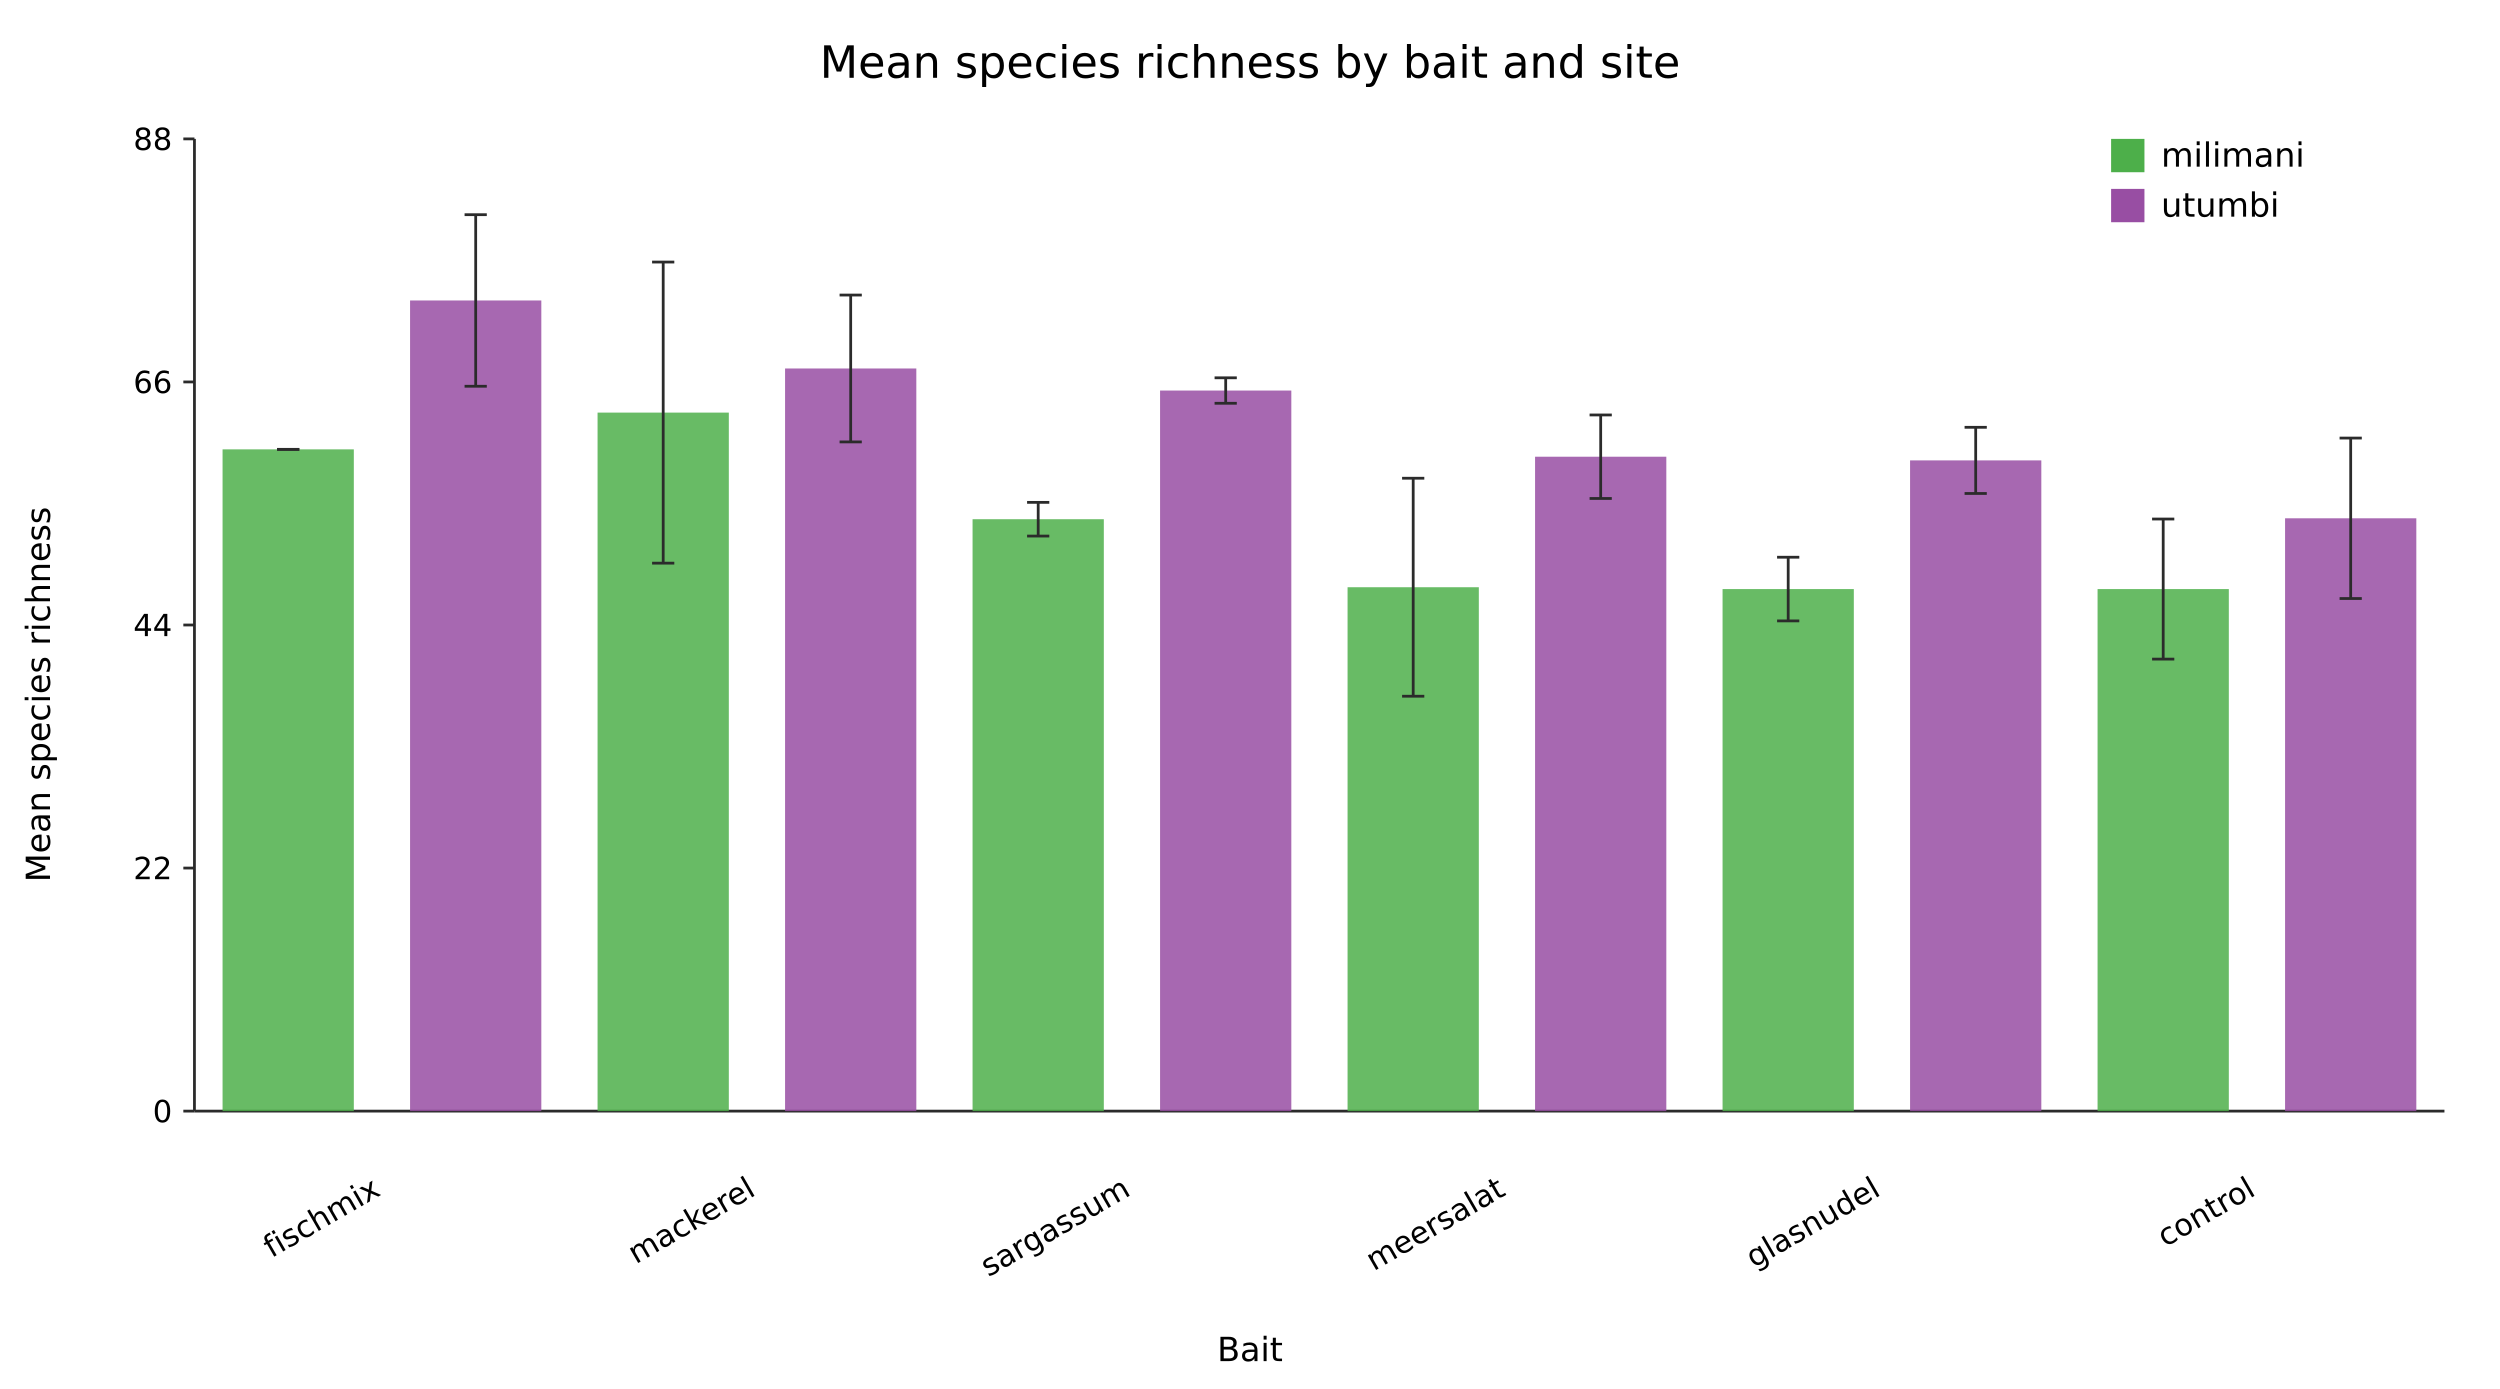
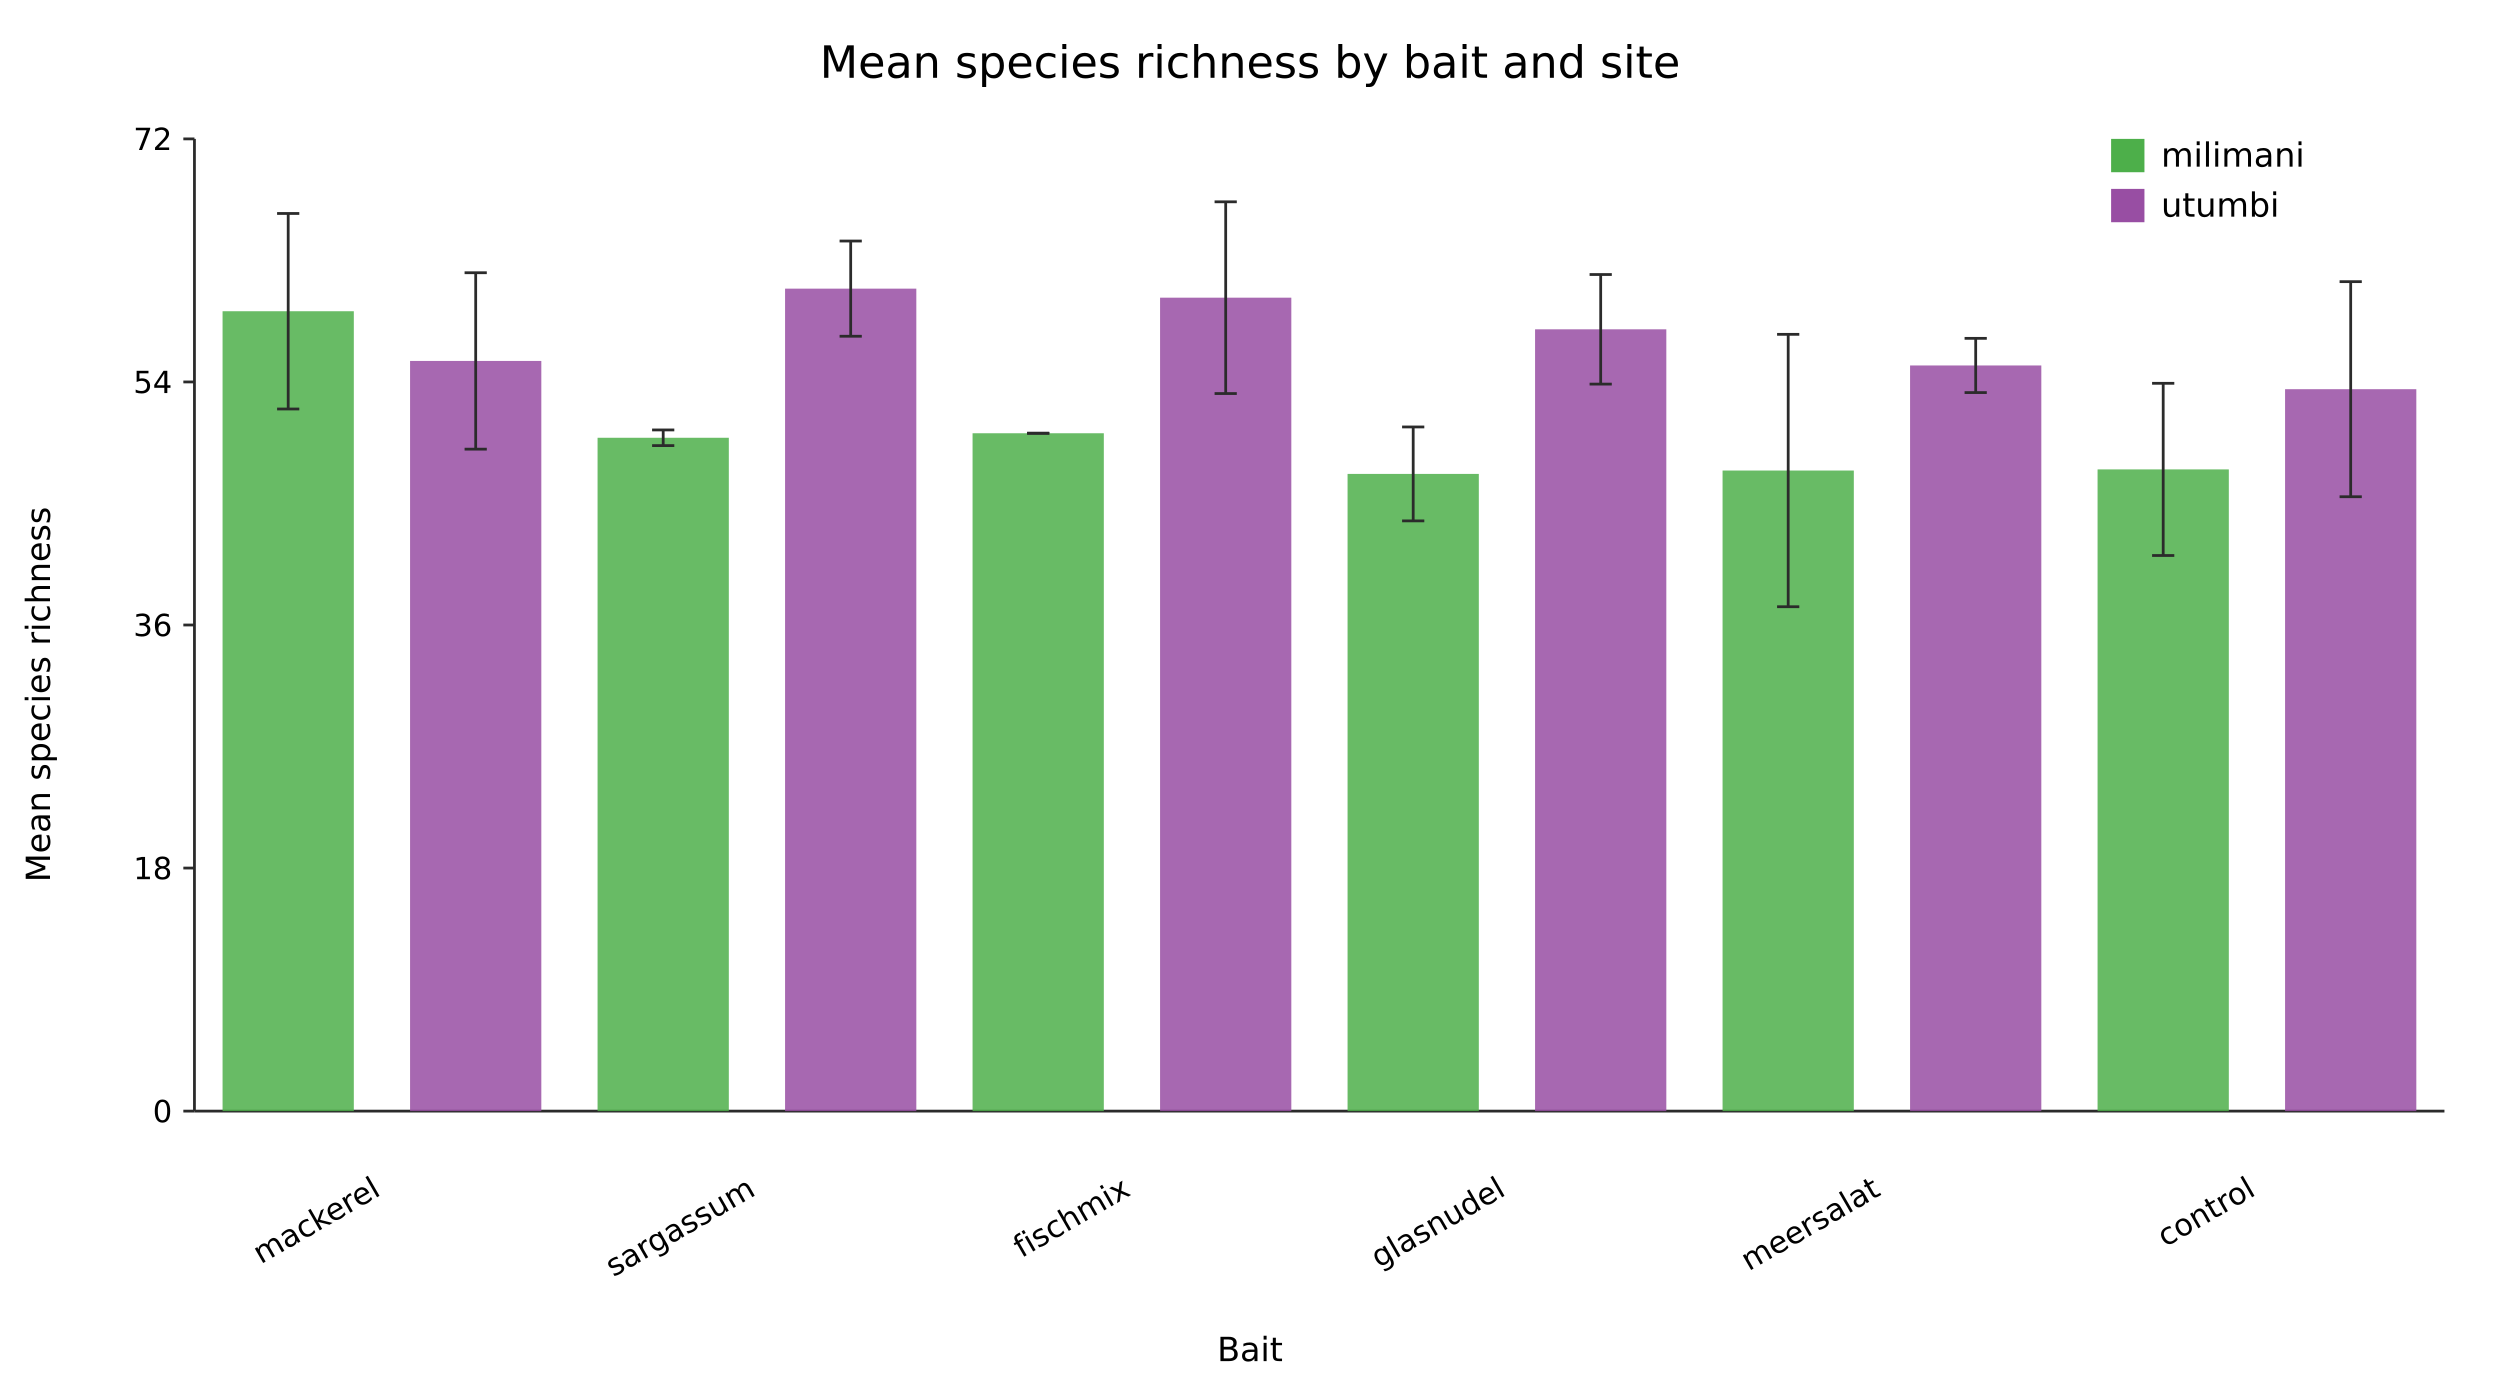
<svg xmlns="http://www.w3.org/2000/svg" width="900" height="500" viewBox="0 0 900 500">
  <text x="450.0" y="28" font-size="16" text-anchor="middle" font-family="DejaVu Sans, Arial, sans-serif">Mean species richness by bait and site</text>
  <line x1="70" y1="400" x2="880" y2="400" stroke="#2b2b2b" />
  <line x1="70" y1="400" x2="70" y2="50" stroke="#2b2b2b" />
  <line x1="66" y1="400.0" x2="70" y2="400.0" stroke="#2b2b2b" />
  <text x="62" y="404.0" font-size="11" text-anchor="end" font-family="DejaVu Sans, Arial, sans-serif">0</text>
  <line x1="66" y1="312.5" x2="70" y2="312.5" stroke="#2b2b2b" />
-   <text x="62" y="316.5" font-size="11" text-anchor="end" font-family="DejaVu Sans, Arial, sans-serif">22</text>
+   <text x="62" y="316.5" font-size="11" text-anchor="end" font-family="DejaVu Sans, Arial, sans-serif">18</text>
  <line x1="66" y1="225.0" x2="70" y2="225.0" stroke="#2b2b2b" />
-   <text x="62" y="229.0" font-size="11" text-anchor="end" font-family="DejaVu Sans, Arial, sans-serif">44</text>
+   <text x="62" y="229.0" font-size="11" text-anchor="end" font-family="DejaVu Sans, Arial, sans-serif">36</text>
  <line x1="66" y1="137.5" x2="70" y2="137.5" stroke="#2b2b2b" />
-   <text x="62" y="141.5" font-size="11" text-anchor="end" font-family="DejaVu Sans, Arial, sans-serif">66</text>
+   <text x="62" y="141.5" font-size="11" text-anchor="end" font-family="DejaVu Sans, Arial, sans-serif">54</text>
  <line x1="66" y1="50.0" x2="70" y2="50.0" stroke="#2b2b2b" />
-   <text x="62" y="54.0" font-size="11" text-anchor="end" font-family="DejaVu Sans, Arial, sans-serif">88</text>
-   <rect x="80.125" y="161.771" width="47.25" height="238.229" fill="#4daf4a" opacity="0.85" />
-   <line x1="103.75" y1="161.771" x2="103.75" y2="161.771" stroke="#2b2b2b" />
-   <line x1="99.75" y1="161.771" x2="107.75" y2="161.771" stroke="#2b2b2b" />
-   <line x1="99.75" y1="161.771" x2="107.75" y2="161.771" stroke="#2b2b2b" />
-   <rect x="147.625" y="108.169" width="47.25" height="291.831" fill="#984ea3" opacity="0.85" />
-   <line x1="171.25" y1="77.286" x2="171.25" y2="139.052" stroke="#2b2b2b" />
-   <line x1="167.25" y1="77.286" x2="175.25" y2="77.286" stroke="#2b2b2b" />
-   <line x1="167.25" y1="139.052" x2="175.25" y2="139.052" stroke="#2b2b2b" />
+   <text x="62" y="54.0" font-size="11" text-anchor="end" font-family="DejaVu Sans, Arial, sans-serif">72</text>
+   <rect x="80.125" y="112.044" width="47.25" height="287.956" fill="#4daf4a" opacity="0.85" />
+   <line x1="103.75" y1="76.85" x2="103.75" y2="147.239" stroke="#2b2b2b" />
+   <line x1="99.75" y1="76.85" x2="107.75" y2="76.85" stroke="#2b2b2b" />
+   <line x1="99.75" y1="147.239" x2="107.75" y2="147.239" stroke="#2b2b2b" />
+   <rect x="147.625" y="129.94" width="47.25" height="270.06" fill="#984ea3" opacity="0.85" />
+   <line x1="171.25" y1="98.185" x2="171.25" y2="161.695" stroke="#2b2b2b" />
+   <line x1="167.25" y1="98.185" x2="175.25" y2="98.185" stroke="#2b2b2b" />
+   <line x1="167.25" y1="161.695" x2="175.25" y2="161.695" stroke="#2b2b2b" />
  <g transform="translate(137.5,430) rotate(-30)">
+     <text font-size="11" text-anchor="end" font-family="DejaVu Sans, Arial, sans-serif">mackerel</text>
+   </g>
+   <rect x="215.125" y="157.597" width="47.25" height="242.403" fill="#4daf4a" opacity="0.85" />
+   <line x1="238.75" y1="154.779" x2="238.75" y2="160.414" stroke="#2b2b2b" />
+   <line x1="234.75" y1="154.779" x2="242.75" y2="154.779" stroke="#2b2b2b" />
+   <line x1="234.75" y1="160.414" x2="242.75" y2="160.414" stroke="#2b2b2b" />
+   <rect x="282.625" y="103.91" width="47.25" height="296.09" fill="#984ea3" opacity="0.85" />
+   <line x1="306.25" y1="86.77" x2="306.25" y2="121.05" stroke="#2b2b2b" />
+   <line x1="302.25" y1="86.77" x2="310.25" y2="86.77" stroke="#2b2b2b" />
+   <line x1="302.25" y1="121.05" x2="310.25" y2="121.05" stroke="#2b2b2b" />
+   <g transform="translate(272.5,430) rotate(-30)">
+     <text font-size="11" text-anchor="end" font-family="DejaVu Sans, Arial, sans-serif">sargassum</text>
+   </g>
+   <rect x="350.125" y="155.97" width="47.25" height="244.03" fill="#4daf4a" opacity="0.85" />
+   <line x1="373.75" y1="155.97" x2="373.75" y2="155.97" stroke="#2b2b2b" />
+   <line x1="369.75" y1="155.97" x2="377.75" y2="155.97" stroke="#2b2b2b" />
+   <line x1="369.75" y1="155.97" x2="377.75" y2="155.97" stroke="#2b2b2b" />
+   <rect x="417.625" y="107.164" width="47.25" height="292.836" fill="#984ea3" opacity="0.85" />
+   <line x1="441.25" y1="72.652" x2="441.25" y2="141.675" stroke="#2b2b2b" />
+   <line x1="437.25" y1="72.652" x2="445.25" y2="72.652" stroke="#2b2b2b" />
+   <line x1="437.25" y1="141.675" x2="445.25" y2="141.675" stroke="#2b2b2b" />
+   <g transform="translate(407.5,430) rotate(-30)">
    <text font-size="11" text-anchor="end" font-family="DejaVu Sans, Arial, sans-serif">fischmix</text>
  </g>
-   <rect x="215.125" y="148.536" width="47.25" height="251.464" fill="#4daf4a" opacity="0.85" />
-   <line x1="238.75" y1="94.337" x2="238.75" y2="202.735" stroke="#2b2b2b" />
-   <line x1="234.75" y1="94.337" x2="242.75" y2="94.337" stroke="#2b2b2b" />
-   <line x1="234.75" y1="202.735" x2="242.75" y2="202.735" stroke="#2b2b2b" />
-   <rect x="282.625" y="132.654" width="47.25" height="267.346" fill="#984ea3" opacity="0.85" />
-   <line x1="306.25" y1="106.217" x2="306.25" y2="159.091" stroke="#2b2b2b" />
-   <line x1="302.25" y1="106.217" x2="310.25" y2="106.217" stroke="#2b2b2b" />
-   <line x1="302.25" y1="159.091" x2="310.25" y2="159.091" stroke="#2b2b2b" />
-   <g transform="translate(272.5,430) rotate(-30)">
-     <text font-size="11" text-anchor="end" font-family="DejaVu Sans, Arial, sans-serif">mackerel</text>
+   <rect x="485.125" y="170.611" width="47.25" height="229.389" fill="#4daf4a" opacity="0.85" />
+   <line x1="508.75" y1="153.705" x2="508.75" y2="187.518" stroke="#2b2b2b" />
+   <line x1="504.75" y1="153.705" x2="512.75" y2="153.705" stroke="#2b2b2b" />
+   <line x1="504.75" y1="187.518" x2="512.75" y2="187.518" stroke="#2b2b2b" />
+   <rect x="552.625" y="118.552" width="47.25" height="281.448" fill="#984ea3" opacity="0.85" />
+   <line x1="576.25" y1="98.827" x2="576.25" y2="138.276" stroke="#2b2b2b" />
+   <line x1="572.25" y1="98.827" x2="580.25" y2="98.827" stroke="#2b2b2b" />
+   <line x1="572.25" y1="138.276" x2="580.25" y2="138.276" stroke="#2b2b2b" />
+   <g transform="translate(542.5,430) rotate(-30)">
+     <text font-size="11" text-anchor="end" font-family="DejaVu Sans, Arial, sans-serif">glasnudel</text>
  </g>
-   <rect x="350.125" y="186.917" width="47.25" height="213.083" fill="#4daf4a" opacity="0.85" />
-   <line x1="373.75" y1="180.852" x2="373.75" y2="192.982" stroke="#2b2b2b" />
-   <line x1="369.75" y1="180.852" x2="377.75" y2="180.852" stroke="#2b2b2b" />
-   <line x1="369.75" y1="192.982" x2="377.75" y2="192.982" stroke="#2b2b2b" />
-   <rect x="417.625" y="140.595" width="47.25" height="259.405" fill="#984ea3" opacity="0.85" />
-   <line x1="441.25" y1="136.01" x2="441.25" y2="145.18" stroke="#2b2b2b" />
-   <line x1="437.25" y1="136.01" x2="445.25" y2="136.01" stroke="#2b2b2b" />
-   <line x1="437.25" y1="145.18" x2="445.25" y2="145.18" stroke="#2b2b2b" />
-   <g transform="translate(407.5,430) rotate(-30)">
-     <text font-size="11" text-anchor="end" font-family="DejaVu Sans, Arial, sans-serif">sargassum</text>
-   </g>
-   <rect x="485.125" y="211.402" width="47.25" height="188.598" fill="#4daf4a" opacity="0.85" />
-   <line x1="508.75" y1="172.163" x2="508.75" y2="250.641" stroke="#2b2b2b" />
-   <line x1="504.75" y1="172.163" x2="512.75" y2="172.163" stroke="#2b2b2b" />
-   <line x1="504.75" y1="250.641" x2="512.75" y2="250.641" stroke="#2b2b2b" />
-   <rect x="552.625" y="164.418" width="47.25" height="235.582" fill="#984ea3" opacity="0.85" />
-   <line x1="576.25" y1="149.386" x2="576.25" y2="179.45" stroke="#2b2b2b" />
-   <line x1="572.25" y1="149.386" x2="580.25" y2="149.386" stroke="#2b2b2b" />
-   <line x1="572.25" y1="179.45" x2="580.25" y2="179.45" stroke="#2b2b2b" />
-   <g transform="translate(542.5,430) rotate(-30)">
+   <rect x="620.125" y="169.391" width="47.25" height="230.609" fill="#4daf4a" opacity="0.85" />
+   <line x1="643.75" y1="120.362" x2="643.75" y2="218.421" stroke="#2b2b2b" />
+   <line x1="639.75" y1="120.362" x2="647.75" y2="120.362" stroke="#2b2b2b" />
+   <line x1="639.75" y1="218.421" x2="647.75" y2="218.421" stroke="#2b2b2b" />
+   <rect x="687.625" y="131.567" width="47.25" height="268.433" fill="#984ea3" opacity="0.85" />
+   <line x1="711.25" y1="121.805" x2="711.25" y2="141.328" stroke="#2b2b2b" />
+   <line x1="707.25" y1="121.805" x2="715.25" y2="121.805" stroke="#2b2b2b" />
+   <line x1="707.25" y1="141.328" x2="715.25" y2="141.328" stroke="#2b2b2b" />
+   <g transform="translate(677.5,430) rotate(-30)">
    <text font-size="11" text-anchor="end" font-family="DejaVu Sans, Arial, sans-serif">meersalat</text>
  </g>
-   <rect x="620.125" y="212.064" width="47.25" height="187.936" fill="#4daf4a" opacity="0.85" />
-   <line x1="643.75" y1="200.602" x2="643.75" y2="223.525" stroke="#2b2b2b" />
-   <line x1="639.75" y1="200.602" x2="647.75" y2="200.602" stroke="#2b2b2b" />
-   <line x1="639.75" y1="223.525" x2="647.75" y2="223.525" stroke="#2b2b2b" />
-   <rect x="687.625" y="165.741" width="47.25" height="234.259" fill="#984ea3" opacity="0.85" />
-   <line x1="711.25" y1="153.83" x2="711.25" y2="177.653" stroke="#2b2b2b" />
-   <line x1="707.25" y1="153.83" x2="715.25" y2="153.83" stroke="#2b2b2b" />
-   <line x1="707.25" y1="177.653" x2="715.25" y2="177.653" stroke="#2b2b2b" />
-   <g transform="translate(677.5,430) rotate(-30)">
-     <text font-size="11" text-anchor="end" font-family="DejaVu Sans, Arial, sans-serif">glasnudel</text>
-   </g>
-   <rect x="755.125" y="212.064" width="47.25" height="187.936" fill="#4daf4a" opacity="0.85" />
-   <line x1="778.75" y1="186.848" x2="778.75" y2="237.28" stroke="#2b2b2b" />
-   <line x1="774.75" y1="186.848" x2="782.75" y2="186.848" stroke="#2b2b2b" />
-   <line x1="774.75" y1="237.28" x2="782.75" y2="237.28" stroke="#2b2b2b" />
-   <rect x="822.625" y="186.586" width="47.25" height="213.414" fill="#984ea3" opacity="0.85" />
-   <line x1="846.25" y1="157.703" x2="846.25" y2="215.469" stroke="#2b2b2b" />
-   <line x1="842.25" y1="157.703" x2="850.25" y2="157.703" stroke="#2b2b2b" />
-   <line x1="842.25" y1="215.469" x2="850.25" y2="215.469" stroke="#2b2b2b" />
+   <rect x="755.125" y="168.985" width="47.25" height="231.015" fill="#4daf4a" opacity="0.85" />
+   <line x1="778.75" y1="137.989" x2="778.75" y2="199.981" stroke="#2b2b2b" />
+   <line x1="774.75" y1="137.989" x2="782.75" y2="137.989" stroke="#2b2b2b" />
+   <line x1="774.75" y1="199.981" x2="782.75" y2="199.981" stroke="#2b2b2b" />
+   <rect x="822.625" y="140.108" width="47.25" height="259.892" fill="#984ea3" opacity="0.85" />
+   <line x1="846.25" y1="101.395" x2="846.25" y2="178.821" stroke="#2b2b2b" />
+   <line x1="842.25" y1="101.395" x2="850.25" y2="101.395" stroke="#2b2b2b" />
+   <line x1="842.25" y1="178.821" x2="850.25" y2="178.821" stroke="#2b2b2b" />
  <g transform="translate(812.5,430) rotate(-30)">
    <text font-size="11" text-anchor="end" font-family="DejaVu Sans, Arial, sans-serif">control</text>
  </g>
  <text x="450.0" y="490" font-size="12" text-anchor="middle" font-family="DejaVu Sans, Arial, sans-serif">Bait</text>
  <g transform="translate(18,250.0) rotate(-90)">
    <text font-size="12" text-anchor="middle" font-family="DejaVu Sans, Arial, sans-serif">Mean species richness</text>
  </g>
  <rect x="760" y="50" width="12" height="12" fill="#4daf4a" />
  <text x="778" y="60" font-size="12" text-anchor="start" font-family="DejaVu Sans, Arial, sans-serif">milimani</text>
  <rect x="760" y="68" width="12" height="12" fill="#984ea3" />
  <text x="778" y="78" font-size="12" text-anchor="start" font-family="DejaVu Sans, Arial, sans-serif">utumbi</text>
</svg>
